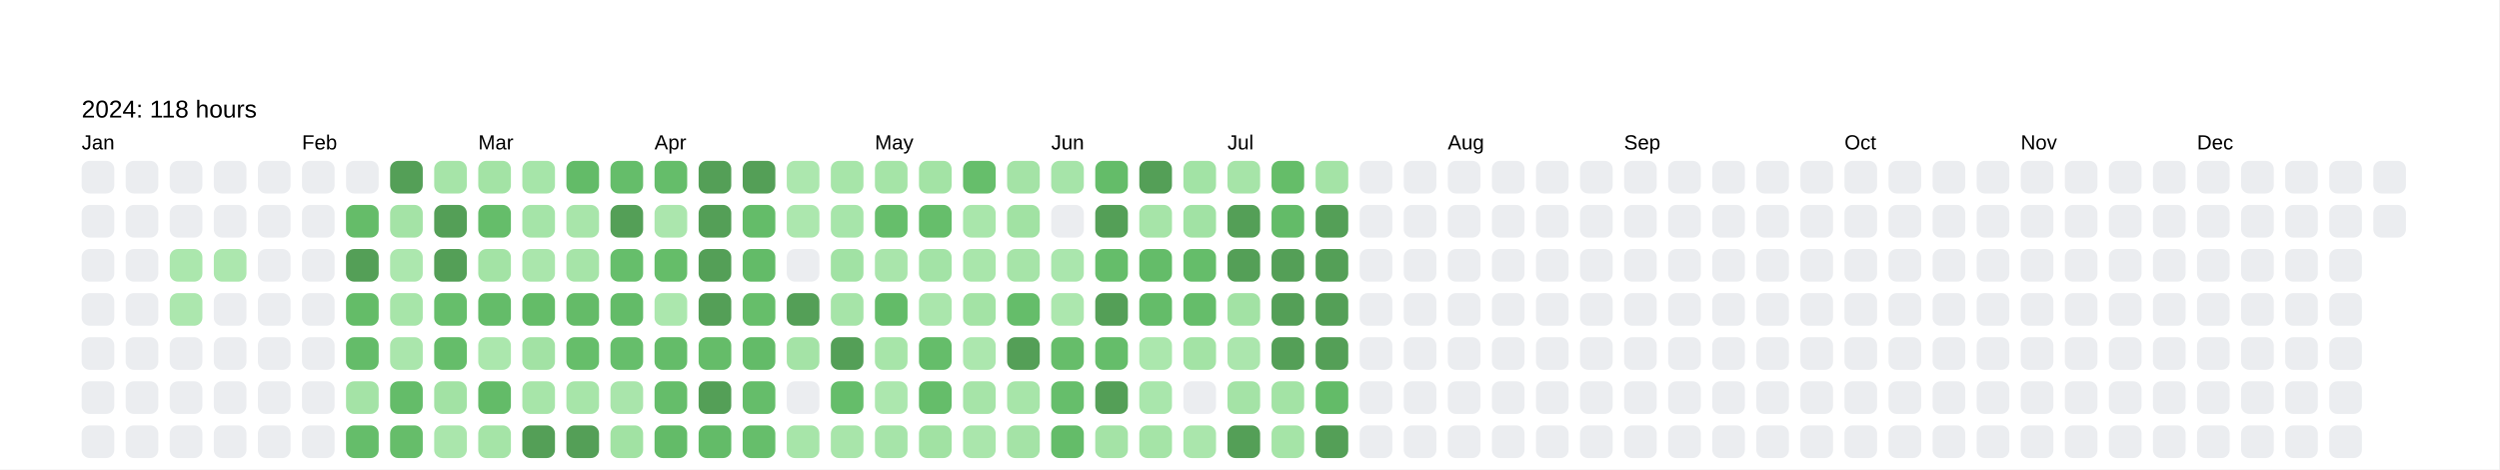
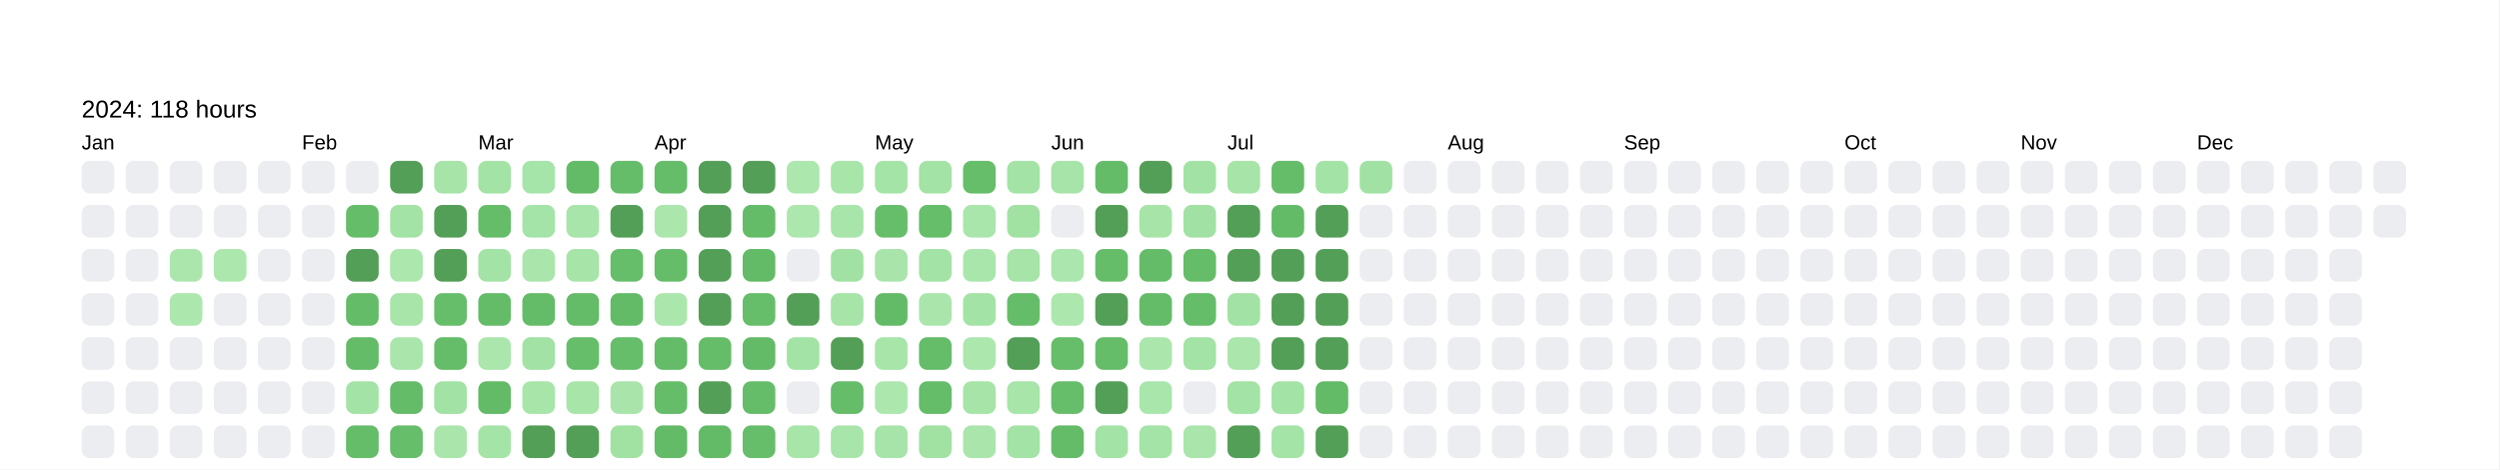
<svg xmlns="http://www.w3.org/2000/svg" baseProfile="full" height="57.5mm" version="1.1" viewBox="0,0,306.2,57.5" width="306.2mm">
  <defs />
  <rect fill="#FFFFFF" height="57.5" width="306.2" x="0" y="0" />
  <text fill="#000000" style="font-size:6px; font-family:Arial; font-weight:bold;" x="10" y="10" />
  <text fill="#000000" style="font-size:3px; font-family:Arial;" x="10" y="14.4">2024: 118 hours</text>
  <text fill="#000000" style="font-size:2.5px; font-family:Arial" x="10" y="18.3">Jan</text>
  <rect fill="#EBEDF0" height="4" rx="1" ry="1" width="4" x="10" y="19.7" />
  <rect fill="#EBEDF0" height="4" rx="1" ry="1" width="4" x="10" y="25.1" />
  <rect fill="#EBEDF0" height="4" rx="1" ry="1" width="4" x="10" y="30.5" />
  <rect fill="#EBEDF0" height="4" rx="1" ry="1" width="4" x="10" y="35.9" />
  <rect fill="#EBEDF0" height="4" rx="1" ry="1" width="4" x="10" y="41.3" />
  <rect fill="#EBEDF0" height="4" rx="1" ry="1" width="4" x="10" y="46.7" />
  <rect fill="#EBEDF0" height="4" rx="1" ry="1" width="4" x="10" y="52.1" />
  <rect fill="#EBEDF0" height="4" rx="1" ry="1" width="4" x="15.4" y="19.7" />
  <rect fill="#EBEDF0" height="4" rx="1" ry="1" width="4" x="15.4" y="25.1" />
  <rect fill="#EBEDF0" height="4" rx="1" ry="1" width="4" x="15.4" y="30.5" />
  <rect fill="#EBEDF0" height="4" rx="1" ry="1" width="4" x="15.4" y="35.9" />
  <rect fill="#EBEDF0" height="4" rx="1" ry="1" width="4" x="15.4" y="41.3" />
  <rect fill="#EBEDF0" height="4" rx="1" ry="1" width="4" x="15.4" y="46.7" />
  <rect fill="#EBEDF0" height="4" rx="1" ry="1" width="4" x="15.4" y="52.1" />
  <rect fill="#EBEDF0" height="4" rx="1" ry="1" width="4" x="20.8" y="19.7" />
  <rect fill="#EBEDF0" height="4" rx="1" ry="1" width="4" x="20.8" y="25.1" />
  <rect fill="#abe7ad" height="4" rx="1" ry="1" width="4" x="20.8" y="30.5" />
  <rect fill="#ace7ae" height="4" rx="1" ry="1" width="4" x="20.8" y="35.9" />
  <rect fill="#EBEDF0" height="4" rx="1" ry="1" width="4" x="20.8" y="41.3" />
  <rect fill="#EBEDF0" height="4" rx="1" ry="1" width="4" x="20.8" y="46.7" />
  <rect fill="#EBEDF0" height="4" rx="1" ry="1" width="4" x="20.8" y="52.1" />
  <rect fill="#EBEDF0" height="4" rx="1" ry="1" width="4" x="26.2" y="19.7" />
  <rect fill="#EBEDF0" height="4" rx="1" ry="1" width="4" x="26.2" y="25.1" />
  <rect fill="#ace7ae" height="4" rx="1" ry="1" width="4" x="26.2" y="30.5" />
  <rect fill="#EBEDF0" height="4" rx="1" ry="1" width="4" x="26.2" y="35.9" />
  <rect fill="#EBEDF0" height="4" rx="1" ry="1" width="4" x="26.2" y="41.3" />
  <rect fill="#EBEDF0" height="4" rx="1" ry="1" width="4" x="26.2" y="46.7" />
  <rect fill="#EBEDF0" height="4" rx="1" ry="1" width="4" x="26.2" y="52.1" />
  <rect fill="#EBEDF0" height="4" rx="1" ry="1" width="4" x="31.6" y="19.7" />
  <rect fill="#EBEDF0" height="4" rx="1" ry="1" width="4" x="31.6" y="25.1" />
  <rect fill="#EBEDF0" height="4" rx="1" ry="1" width="4" x="31.6" y="30.5" />
  <rect fill="#EBEDF0" height="4" rx="1" ry="1" width="4" x="31.6" y="35.9" />
  <rect fill="#EBEDF0" height="4" rx="1" ry="1" width="4" x="31.6" y="41.3" />
  <rect fill="#EBEDF0" height="4" rx="1" ry="1" width="4" x="31.6" y="46.7" />
  <rect fill="#EBEDF0" height="4" rx="1" ry="1" width="4" x="31.6" y="52.1" />
  <text fill="#000000" style="font-size:2.5px; font-family:Arial" x="37.0" y="18.3">Feb</text>
  <rect fill="#EBEDF0" height="4" rx="1" ry="1" width="4" x="37.0" y="19.7" />
  <rect fill="#EBEDF0" height="4" rx="1" ry="1" width="4" x="37.0" y="25.1" />
  <rect fill="#EBEDF0" height="4" rx="1" ry="1" width="4" x="37.0" y="30.5" />
  <rect fill="#EBEDF0" height="4" rx="1" ry="1" width="4" x="37.0" y="35.9" />
  <rect fill="#EBEDF0" height="4" rx="1" ry="1" width="4" x="37.0" y="41.3" />
  <rect fill="#EBEDF0" height="4" rx="1" ry="1" width="4" x="37.0" y="46.7" />
  <rect fill="#EBEDF0" height="4" rx="1" ry="1" width="4" x="37.0" y="52.1" />
  <rect fill="#EBEDF0" height="4" rx="1" ry="1" width="4" x="42.4" y="19.7" />
  <rect fill="#65bc69" height="4" rx="1" ry="1" width="4" x="42.4" y="25.1" />
  <rect fill="#549F57" height="4" rx="1" ry="1" width="4" x="42.4" y="30.5" />
  <rect fill="#64bc68" height="4" rx="1" ry="1" width="4" x="42.4" y="35.9" />
  <rect fill="#64bc69" height="4" rx="1" ry="1" width="4" x="42.4" y="41.3" />
  <rect fill="#a4e3a6" height="4" rx="1" ry="1" width="4" x="42.4" y="46.7" />
  <rect fill="#65bd6a" height="4" rx="1" ry="1" width="4" x="42.4" y="52.1" />
  <rect fill="#549F57" height="4" rx="1" ry="1" width="4" x="47.8" y="19.7" />
  <rect fill="#a4e3a6" height="4" rx="1" ry="1" width="4" x="47.8" y="25.1" />
  <rect fill="#ace7ae" height="4" rx="1" ry="1" width="4" x="47.8" y="30.5" />
  <rect fill="#a7e5a9" height="4" rx="1" ry="1" width="4" x="47.8" y="35.9" />
  <rect fill="#aae6ac" height="4" rx="1" ry="1" width="4" x="47.8" y="41.3" />
  <rect fill="#64bc69" height="4" rx="1" ry="1" width="4" x="47.8" y="46.7" />
  <rect fill="#66bd6a" height="4" rx="1" ry="1" width="4" x="47.8" y="52.1" />
  <rect fill="#a6e4a8" height="4" rx="1" ry="1" width="4" x="53.2" y="19.7" />
  <rect fill="#549F57" height="4" rx="1" ry="1" width="4" x="53.2" y="25.1" />
  <rect fill="#549F57" height="4" rx="1" ry="1" width="4" x="53.2" y="30.5" />
  <rect fill="#66be6b" height="4" rx="1" ry="1" width="4" x="53.2" y="35.9" />
  <rect fill="#65bd6a" height="4" rx="1" ry="1" width="4" x="53.2" y="41.3" />
  <rect fill="#a2e2a4" height="4" rx="1" ry="1" width="4" x="53.2" y="46.7" />
  <rect fill="#aae6ac" height="4" rx="1" ry="1" width="4" x="53.2" y="52.1" />
  <text fill="#000000" style="font-size:2.5px; font-family:Arial" x="58.6" y="18.3">Mar</text>
  <rect fill="#a3e3a5" height="4" rx="1" ry="1" width="4" x="58.6" y="19.7" />
  <rect fill="#65bd6a" height="4" rx="1" ry="1" width="4" x="58.6" y="25.1" />
  <rect fill="#a3e3a5" height="4" rx="1" ry="1" width="4" x="58.6" y="30.5" />
  <rect fill="#64bc69" height="4" rx="1" ry="1" width="4" x="58.6" y="35.9" />
  <rect fill="#abe7ad" height="4" rx="1" ry="1" width="4" x="58.6" y="41.3" />
  <rect fill="#63bb68" height="4" rx="1" ry="1" width="4" x="58.6" y="46.7" />
  <rect fill="#a5e4a7" height="4" rx="1" ry="1" width="4" x="58.6" y="52.1" />
  <rect fill="#a6e5a9" height="4" rx="1" ry="1" width="4" x="64" y="19.7" />
  <rect fill="#a5e4a8" height="4" rx="1" ry="1" width="4" x="64" y="25.1" />
  <rect fill="#aae6ac" height="4" rx="1" ry="1" width="4" x="64" y="30.5" />
  <rect fill="#64bc68" height="4" rx="1" ry="1" width="4" x="64" y="35.9" />
  <rect fill="#a2e2a4" height="4" rx="1" ry="1" width="4" x="64" y="41.3" />
  <rect fill="#a7e5a9" height="4" rx="1" ry="1" width="4" x="64" y="46.7" />
  <rect fill="#549F57" height="4" rx="1" ry="1" width="4" x="64" y="52.1" />
  <rect fill="#63bb68" height="4" rx="1" ry="1" width="4" x="69.4" y="19.7" />
  <rect fill="#a8e5aa" height="4" rx="1" ry="1" width="4" x="69.4" y="25.1" />
  <rect fill="#a6e4a8" height="4" rx="1" ry="1" width="4" x="69.4" y="30.5" />
  <rect fill="#64bb68" height="4" rx="1" ry="1" width="4" x="69.4" y="35.9" />
  <rect fill="#66be6a" height="4" rx="1" ry="1" width="4" x="69.4" y="41.3" />
  <rect fill="#a7e5a9" height="4" rx="1" ry="1" width="4" x="69.4" y="46.7" />
  <rect fill="#549F57" height="4" rx="1" ry="1" width="4" x="69.4" y="52.1" />
  <rect fill="#65bd6a" height="4" rx="1" ry="1" width="4" x="74.8" y="19.7" />
  <rect fill="#549F57" height="4" rx="1" ry="1" width="4" x="74.8" y="25.1" />
  <rect fill="#66be6b" height="4" rx="1" ry="1" width="4" x="74.8" y="30.5" />
  <rect fill="#63bb68" height="4" rx="1" ry="1" width="4" x="74.8" y="35.9" />
  <rect fill="#66be6b" height="4" rx="1" ry="1" width="4" x="74.8" y="41.3" />
  <rect fill="#a9e5ab" height="4" rx="1" ry="1" width="4" x="74.8" y="46.7" />
  <rect fill="#a1e2a3" height="4" rx="1" ry="1" width="4" x="74.8" y="52.1" />
  <text fill="#000000" style="font-size:2.5px; font-family:Arial" x="80.2" y="18.3">Apr</text>
  <rect fill="#65bd6a" height="4" rx="1" ry="1" width="4" x="80.2" y="19.7" />
  <rect fill="#abe6ad" height="4" rx="1" ry="1" width="4" x="80.2" y="25.1" />
  <rect fill="#65bd69" height="4" rx="1" ry="1" width="4" x="80.2" y="30.5" />
  <rect fill="#abe7ad" height="4" rx="1" ry="1" width="4" x="80.2" y="35.9" />
  <rect fill="#64bc69" height="4" rx="1" ry="1" width="4" x="80.2" y="41.3" />
  <rect fill="#65bd6a" height="4" rx="1" ry="1" width="4" x="80.2" y="46.7" />
  <rect fill="#63bb68" height="4" rx="1" ry="1" width="4" x="80.2" y="52.1" />
  <rect fill="#549F57" height="4" rx="1" ry="1" width="4" x="85.6" y="19.7" />
  <rect fill="#549F57" height="4" rx="1" ry="1" width="4" x="85.6" y="25.1" />
  <rect fill="#549F57" height="4" rx="1" ry="1" width="4" x="85.6" y="30.5" />
  <rect fill="#549F57" height="4" rx="1" ry="1" width="4" x="85.6" y="35.9" />
  <rect fill="#65bc69" height="4" rx="1" ry="1" width="4" x="85.6" y="41.3" />
  <rect fill="#549F57" height="4" rx="1" ry="1" width="4" x="85.6" y="46.7" />
  <rect fill="#63bb68" height="4" rx="1" ry="1" width="4" x="85.6" y="52.1" />
  <rect fill="#549F57" height="4" rx="1" ry="1" width="4" x="91" y="19.7" />
  <rect fill="#64bc69" height="4" rx="1" ry="1" width="4" x="91" y="25.1" />
  <rect fill="#63bb68" height="4" rx="1" ry="1" width="4" x="91" y="30.5" />
  <rect fill="#66be6a" height="4" rx="1" ry="1" width="4" x="91" y="35.9" />
  <rect fill="#63bb68" height="4" rx="1" ry="1" width="4" x="91" y="41.3" />
  <rect fill="#65bd6a" height="4" rx="1" ry="1" width="4" x="91" y="46.7" />
  <rect fill="#66be6b" height="4" rx="1" ry="1" width="4" x="91" y="52.1" />
  <rect fill="#ace7ae" height="4" rx="1" ry="1" width="4" x="96.4" y="19.7" />
  <rect fill="#ace7ae" height="4" rx="1" ry="1" width="4" x="96.4" y="25.1" />
  <rect fill="#EBEDF0" height="4" rx="1" ry="1" width="4" x="96.4" y="30.5" />
  <rect fill="#549F57" height="4" rx="1" ry="1" width="4" x="96.4" y="35.9" />
  <rect fill="#a4e3a6" height="4" rx="1" ry="1" width="4" x="96.4" y="41.3" />
  <rect fill="#EBEDF0" height="4" rx="1" ry="1" width="4" x="96.4" y="46.7" />
  <rect fill="#a7e5a9" height="4" rx="1" ry="1" width="4" x="96.4" y="52.1" />
  <rect fill="#a7e5a9" height="4" rx="1" ry="1" width="4" x="101.8" y="19.7" />
  <rect fill="#a7e5aa" height="4" rx="1" ry="1" width="4" x="101.8" y="25.1" />
  <rect fill="#a1e2a4" height="4" rx="1" ry="1" width="4" x="101.8" y="30.5" />
  <rect fill="#a6e4a8" height="4" rx="1" ry="1" width="4" x="101.8" y="35.9" />
  <rect fill="#549F57" height="4" rx="1" ry="1" width="4" x="101.8" y="41.3" />
  <rect fill="#65bd6a" height="4" rx="1" ry="1" width="4" x="101.8" y="46.7" />
  <rect fill="#a8e5aa" height="4" rx="1" ry="1" width="4" x="101.8" y="52.1" />
  <text fill="#000000" style="font-size:2.5px; font-family:Arial" x="107.2" y="18.3">May</text>
  <rect fill="#a5e4a7" height="4" rx="1" ry="1" width="4" x="107.2" y="19.7" />
  <rect fill="#66be6b" height="4" rx="1" ry="1" width="4" x="107.2" y="25.1" />
  <rect fill="#a9e5ab" height="4" rx="1" ry="1" width="4" x="107.2" y="30.5" />
  <rect fill="#63bb68" height="4" rx="1" ry="1" width="4" x="107.2" y="35.9" />
  <rect fill="#a7e5a9" height="4" rx="1" ry="1" width="4" x="107.2" y="41.3" />
  <rect fill="#ace7ae" height="4" rx="1" ry="1" width="4" x="107.2" y="46.7" />
  <rect fill="#a6e4a9" height="4" rx="1" ry="1" width="4" x="107.2" y="52.1" />
  <rect fill="#a3e3a5" height="4" rx="1" ry="1" width="4" x="112.6" y="19.7" />
  <rect fill="#66be6b" height="4" rx="1" ry="1" width="4" x="112.6" y="25.1" />
  <rect fill="#a3e3a6" height="4" rx="1" ry="1" width="4" x="112.6" y="30.5" />
  <rect fill="#aae6ac" height="4" rx="1" ry="1" width="4" x="112.6" y="35.9" />
  <rect fill="#65bd6a" height="4" rx="1" ry="1" width="4" x="112.6" y="41.3" />
  <rect fill="#65bd6a" height="4" rx="1" ry="1" width="4" x="112.6" y="46.7" />
  <rect fill="#a1e2a3" height="4" rx="1" ry="1" width="4" x="112.6" y="52.1" />
  <rect fill="#66be6b" height="4" rx="1" ry="1" width="4" x="118" y="19.7" />
  <rect fill="#a9e6ab" height="4" rx="1" ry="1" width="4" x="118" y="25.1" />
  <rect fill="#a9e6ab" height="4" rx="1" ry="1" width="4" x="118" y="30.5" />
  <rect fill="#a3e3a5" height="4" rx="1" ry="1" width="4" x="118" y="35.9" />
  <rect fill="#ace7ae" height="4" rx="1" ry="1" width="4" x="118" y="41.3" />
  <rect fill="#a6e4a8" height="4" rx="1" ry="1" width="4" x="118" y="46.7" />
  <rect fill="#aae6ac" height="4" rx="1" ry="1" width="4" x="118" y="52.1" />
  <rect fill="#a4e3a6" height="4" rx="1" ry="1" width="4" x="123.4" y="19.7" />
  <rect fill="#a1e2a3" height="4" rx="1" ry="1" width="4" x="123.4" y="25.1" />
  <rect fill="#a6e4a8" height="4" rx="1" ry="1" width="4" x="123.4" y="30.5" />
  <rect fill="#65bd6a" height="4" rx="1" ry="1" width="4" x="123.4" y="35.9" />
  <rect fill="#549F57" height="4" rx="1" ry="1" width="4" x="123.4" y="41.3" />
  <rect fill="#a7e5a9" height="4" rx="1" ry="1" width="4" x="123.4" y="46.7" />
  <rect fill="#a4e3a6" height="4" rx="1" ry="1" width="4" x="123.4" y="52.1" />
  <text fill="#000000" style="font-size:2.5px; font-family:Arial" x="128.8" y="18.3">Jun</text>
  <rect fill="#a6e4a9" height="4" rx="1" ry="1" width="4" x="128.8" y="19.7" />
  <rect fill="#EBEDF0" height="4" rx="1" ry="1" width="4" x="128.8" y="25.1" />
  <rect fill="#aae6ad" height="4" rx="1" ry="1" width="4" x="128.8" y="30.5" />
  <rect fill="#ace7ae" height="4" rx="1" ry="1" width="4" x="128.8" y="35.9" />
  <rect fill="#66bd6a" height="4" rx="1" ry="1" width="4" x="128.8" y="41.3" />
  <rect fill="#66be6b" height="4" rx="1" ry="1" width="4" x="128.8" y="46.7" />
  <rect fill="#64bc69" height="4" rx="1" ry="1" width="4" x="128.8" y="52.1" />
  <rect fill="#64bc69" height="4" rx="1" ry="1" width="4" x="134.2" y="19.7" />
  <rect fill="#549F57" height="4" rx="1" ry="1" width="4" x="134.2" y="25.1" />
  <rect fill="#65bd6a" height="4" rx="1" ry="1" width="4" x="134.2" y="30.5" />
  <rect fill="#549F57" height="4" rx="1" ry="1" width="4" x="134.2" y="35.9" />
  <rect fill="#65bd6a" height="4" rx="1" ry="1" width="4" x="134.2" y="41.3" />
  <rect fill="#549F57" height="4" rx="1" ry="1" width="4" x="134.2" y="46.7" />
  <rect fill="#a4e3a6" height="4" rx="1" ry="1" width="4" x="134.2" y="52.1" />
  <rect fill="#549F57" height="4" rx="1" ry="1" width="4" x="139.6" y="19.7" />
  <rect fill="#a6e4a8" height="4" rx="1" ry="1" width="4" x="139.6" y="25.1" />
  <rect fill="#64bc69" height="4" rx="1" ry="1" width="4" x="139.6" y="30.5" />
  <rect fill="#64bc69" height="4" rx="1" ry="1" width="4" x="139.6" y="35.9" />
  <rect fill="#abe7ad" height="4" rx="1" ry="1" width="4" x="139.6" y="41.3" />
  <rect fill="#a9e6ac" height="4" rx="1" ry="1" width="4" x="139.6" y="46.7" />
  <rect fill="#a5e4a7" height="4" rx="1" ry="1" width="4" x="139.6" y="52.1" />
  <rect fill="#a2e3a5" height="4" rx="1" ry="1" width="4" x="145" y="19.7" />
  <rect fill="#a1e2a4" height="4" rx="1" ry="1" width="4" x="145" y="25.1" />
  <rect fill="#65bd6a" height="4" rx="1" ry="1" width="4" x="145" y="30.5" />
  <rect fill="#65bd6a" height="4" rx="1" ry="1" width="4" x="145" y="35.9" />
  <rect fill="#a3e3a5" height="4" rx="1" ry="1" width="4" x="145" y="41.3" />
  <rect fill="#EBEDF0" height="4" rx="1" ry="1" width="4" x="145" y="46.7" />
  <rect fill="#aae6ac" height="4" rx="1" ry="1" width="4" x="145" y="52.1" />
  <text fill="#000000" style="font-size:2.5px; font-family:Arial" x="150.4" y="18.3">Jul</text>
  <rect fill="#a6e4a8" height="4" rx="1" ry="1" width="4" x="150.4" y="19.7" />
  <rect fill="#549F57" height="4" rx="1" ry="1" width="4" x="150.4" y="25.1" />
  <rect fill="#549F57" height="4" rx="1" ry="1" width="4" x="150.4" y="30.5" />
  <rect fill="#a2e2a4" height="4" rx="1" ry="1" width="4" x="150.4" y="35.9" />
  <rect fill="#abe6ad" height="4" rx="1" ry="1" width="4" x="150.4" y="41.3" />
  <rect fill="#a4e3a6" height="4" rx="1" ry="1" width="4" x="150.4" y="46.7" />
  <rect fill="#549F57" height="4" rx="1" ry="1" width="4" x="150.4" y="52.1" />
  <rect fill="#65bd69" height="4" rx="1" ry="1" width="4" x="155.8" y="19.7" />
  <rect fill="#63bb68" height="4" rx="1" ry="1" width="4" x="155.8" y="25.1" />
  <rect fill="#549F57" height="4" rx="1" ry="1" width="4" x="155.8" y="30.5" />
  <rect fill="#549F57" height="4" rx="1" ry="1" width="4" x="155.8" y="35.9" />
  <rect fill="#549F57" height="4" rx="1" ry="1" width="4" x="155.8" y="41.3" />
  <rect fill="#a3e3a5" height="4" rx="1" ry="1" width="4" x="155.8" y="46.7" />
  <rect fill="#a5e4a7" height="4" rx="1" ry="1" width="4" x="155.8" y="52.1" />
  <rect fill="#a4e3a6" height="4" rx="1" ry="1" width="4" x="161.2" y="19.7" />
  <rect fill="#549F57" height="4" rx="1" ry="1" width="4" x="161.2" y="25.1" />
  <rect fill="#549F57" height="4" rx="1" ry="1" width="4" x="161.2" y="30.5" />
  <rect fill="#549F57" height="4" rx="1" ry="1" width="4" x="161.2" y="35.9" />
  <rect fill="#549F57" height="4" rx="1" ry="1" width="4" x="161.2" y="41.3" />
  <rect fill="#63bb68" height="4" rx="1" ry="1" width="4" x="161.2" y="46.7" />
  <rect fill="#549F57" height="4" rx="1" ry="1" width="4" x="161.2" y="52.1" />
-   <rect fill="#EBEDF0" height="4" rx="1" ry="1" width="4" x="166.6" y="19.7" />
+   <rect fill="#a1e2a4" height="4" rx="1" ry="1" width="4" x="166.6" y="19.7" />
  <rect fill="#EBEDF0" height="4" rx="1" ry="1" width="4" x="166.6" y="25.1" />
  <rect fill="#EBEDF0" height="4" rx="1" ry="1" width="4" x="166.6" y="30.5" />
  <rect fill="#EBEDF0" height="4" rx="1" ry="1" width="4" x="166.6" y="35.9" />
  <rect fill="#EBEDF0" height="4" rx="1" ry="1" width="4" x="166.6" y="41.3" />
  <rect fill="#EBEDF0" height="4" rx="1" ry="1" width="4" x="166.6" y="46.7" />
  <rect fill="#EBEDF0" height="4" rx="1" ry="1" width="4" x="166.6" y="52.1" />
  <rect fill="#EBEDF0" height="4" rx="1" ry="1" width="4" x="172" y="19.7" />
  <rect fill="#EBEDF0" height="4" rx="1" ry="1" width="4" x="172" y="25.1" />
  <rect fill="#EBEDF0" height="4" rx="1" ry="1" width="4" x="172" y="30.5" />
  <rect fill="#EBEDF0" height="4" rx="1" ry="1" width="4" x="172" y="35.9" />
  <rect fill="#EBEDF0" height="4" rx="1" ry="1" width="4" x="172" y="41.3" />
  <rect fill="#EBEDF0" height="4" rx="1" ry="1" width="4" x="172" y="46.7" />
  <rect fill="#EBEDF0" height="4" rx="1" ry="1" width="4" x="172" y="52.1" />
  <text fill="#000000" style="font-size:2.5px; font-family:Arial" x="177.4" y="18.3">Aug</text>
  <rect fill="#EBEDF0" height="4" rx="1" ry="1" width="4" x="177.4" y="19.7" />
  <rect fill="#EBEDF0" height="4" rx="1" ry="1" width="4" x="177.4" y="25.1" />
  <rect fill="#EBEDF0" height="4" rx="1" ry="1" width="4" x="177.4" y="30.5" />
  <rect fill="#EBEDF0" height="4" rx="1" ry="1" width="4" x="177.4" y="35.9" />
  <rect fill="#EBEDF0" height="4" rx="1" ry="1" width="4" x="177.4" y="41.3" />
  <rect fill="#EBEDF0" height="4" rx="1" ry="1" width="4" x="177.4" y="46.7" />
  <rect fill="#EBEDF0" height="4" rx="1" ry="1" width="4" x="177.4" y="52.1" />
  <rect fill="#EBEDF0" height="4" rx="1" ry="1" width="4" x="182.8" y="19.7" />
  <rect fill="#EBEDF0" height="4" rx="1" ry="1" width="4" x="182.8" y="25.1" />
  <rect fill="#EBEDF0" height="4" rx="1" ry="1" width="4" x="182.8" y="30.5" />
  <rect fill="#EBEDF0" height="4" rx="1" ry="1" width="4" x="182.8" y="35.9" />
  <rect fill="#EBEDF0" height="4" rx="1" ry="1" width="4" x="182.8" y="41.3" />
  <rect fill="#EBEDF0" height="4" rx="1" ry="1" width="4" x="182.8" y="46.7" />
  <rect fill="#EBEDF0" height="4" rx="1" ry="1" width="4" x="182.8" y="52.1" />
  <rect fill="#EBEDF0" height="4" rx="1" ry="1" width="4" x="188.2" y="19.7" />
  <rect fill="#EBEDF0" height="4" rx="1" ry="1" width="4" x="188.2" y="25.1" />
  <rect fill="#EBEDF0" height="4" rx="1" ry="1" width="4" x="188.2" y="30.5" />
  <rect fill="#EBEDF0" height="4" rx="1" ry="1" width="4" x="188.2" y="35.9" />
  <rect fill="#EBEDF0" height="4" rx="1" ry="1" width="4" x="188.2" y="41.3" />
  <rect fill="#EBEDF0" height="4" rx="1" ry="1" width="4" x="188.2" y="46.7" />
  <rect fill="#EBEDF0" height="4" rx="1" ry="1" width="4" x="188.2" y="52.1" />
  <rect fill="#EBEDF0" height="4" rx="1" ry="1" width="4" x="193.6" y="19.7" />
  <rect fill="#EBEDF0" height="4" rx="1" ry="1" width="4" x="193.6" y="25.1" />
  <rect fill="#EBEDF0" height="4" rx="1" ry="1" width="4" x="193.6" y="30.5" />
  <rect fill="#EBEDF0" height="4" rx="1" ry="1" width="4" x="193.6" y="35.9" />
  <rect fill="#EBEDF0" height="4" rx="1" ry="1" width="4" x="193.6" y="41.3" />
  <rect fill="#EBEDF0" height="4" rx="1" ry="1" width="4" x="193.6" y="46.7" />
  <rect fill="#EBEDF0" height="4" rx="1" ry="1" width="4" x="193.6" y="52.1" />
  <text fill="#000000" style="font-size:2.5px; font-family:Arial" x="199" y="18.3">Sep</text>
  <rect fill="#EBEDF0" height="4" rx="1" ry="1" width="4" x="199" y="19.7" />
  <rect fill="#EBEDF0" height="4" rx="1" ry="1" width="4" x="199" y="25.1" />
  <rect fill="#EBEDF0" height="4" rx="1" ry="1" width="4" x="199" y="30.5" />
  <rect fill="#EBEDF0" height="4" rx="1" ry="1" width="4" x="199" y="35.9" />
  <rect fill="#EBEDF0" height="4" rx="1" ry="1" width="4" x="199" y="41.3" />
  <rect fill="#EBEDF0" height="4" rx="1" ry="1" width="4" x="199" y="46.7" />
  <rect fill="#EBEDF0" height="4" rx="1" ry="1" width="4" x="199" y="52.1" />
  <rect fill="#EBEDF0" height="4" rx="1" ry="1" width="4" x="204.4" y="19.7" />
  <rect fill="#EBEDF0" height="4" rx="1" ry="1" width="4" x="204.4" y="25.1" />
  <rect fill="#EBEDF0" height="4" rx="1" ry="1" width="4" x="204.4" y="30.5" />
  <rect fill="#EBEDF0" height="4" rx="1" ry="1" width="4" x="204.4" y="35.9" />
  <rect fill="#EBEDF0" height="4" rx="1" ry="1" width="4" x="204.4" y="41.3" />
  <rect fill="#EBEDF0" height="4" rx="1" ry="1" width="4" x="204.4" y="46.7" />
  <rect fill="#EBEDF0" height="4" rx="1" ry="1" width="4" x="204.4" y="52.1" />
  <rect fill="#EBEDF0" height="4" rx="1" ry="1" width="4" x="209.8" y="19.7" />
  <rect fill="#EBEDF0" height="4" rx="1" ry="1" width="4" x="209.8" y="25.1" />
  <rect fill="#EBEDF0" height="4" rx="1" ry="1" width="4" x="209.8" y="30.5" />
  <rect fill="#EBEDF0" height="4" rx="1" ry="1" width="4" x="209.8" y="35.9" />
  <rect fill="#EBEDF0" height="4" rx="1" ry="1" width="4" x="209.8" y="41.3" />
  <rect fill="#EBEDF0" height="4" rx="1" ry="1" width="4" x="209.8" y="46.7" />
  <rect fill="#EBEDF0" height="4" rx="1" ry="1" width="4" x="209.8" y="52.1" />
  <rect fill="#EBEDF0" height="4" rx="1" ry="1" width="4" x="215.2" y="19.7" />
  <rect fill="#EBEDF0" height="4" rx="1" ry="1" width="4" x="215.2" y="25.1" />
  <rect fill="#EBEDF0" height="4" rx="1" ry="1" width="4" x="215.2" y="30.5" />
  <rect fill="#EBEDF0" height="4" rx="1" ry="1" width="4" x="215.2" y="35.9" />
  <rect fill="#EBEDF0" height="4" rx="1" ry="1" width="4" x="215.2" y="41.3" />
  <rect fill="#EBEDF0" height="4" rx="1" ry="1" width="4" x="215.2" y="46.7" />
  <rect fill="#EBEDF0" height="4" rx="1" ry="1" width="4" x="215.2" y="52.1" />
  <rect fill="#EBEDF0" height="4" rx="1" ry="1" width="4" x="220.6" y="19.7" />
  <rect fill="#EBEDF0" height="4" rx="1" ry="1" width="4" x="220.6" y="25.1" />
  <rect fill="#EBEDF0" height="4" rx="1" ry="1" width="4" x="220.6" y="30.5" />
  <rect fill="#EBEDF0" height="4" rx="1" ry="1" width="4" x="220.6" y="35.9" />
  <rect fill="#EBEDF0" height="4" rx="1" ry="1" width="4" x="220.6" y="41.3" />
  <rect fill="#EBEDF0" height="4" rx="1" ry="1" width="4" x="220.6" y="46.7" />
  <rect fill="#EBEDF0" height="4" rx="1" ry="1" width="4" x="220.6" y="52.1" />
  <text fill="#000000" style="font-size:2.5px; font-family:Arial" x="226" y="18.3">Oct</text>
  <rect fill="#EBEDF0" height="4" rx="1" ry="1" width="4" x="226" y="19.7" />
  <rect fill="#EBEDF0" height="4" rx="1" ry="1" width="4" x="226" y="25.1" />
  <rect fill="#EBEDF0" height="4" rx="1" ry="1" width="4" x="226" y="30.5" />
  <rect fill="#EBEDF0" height="4" rx="1" ry="1" width="4" x="226" y="35.9" />
  <rect fill="#EBEDF0" height="4" rx="1" ry="1" width="4" x="226" y="41.3" />
  <rect fill="#EBEDF0" height="4" rx="1" ry="1" width="4" x="226" y="46.7" />
  <rect fill="#EBEDF0" height="4" rx="1" ry="1" width="4" x="226" y="52.1" />
  <rect fill="#EBEDF0" height="4" rx="1" ry="1" width="4" x="231.4" y="19.7" />
  <rect fill="#EBEDF0" height="4" rx="1" ry="1" width="4" x="231.4" y="25.1" />
  <rect fill="#EBEDF0" height="4" rx="1" ry="1" width="4" x="231.4" y="30.5" />
  <rect fill="#EBEDF0" height="4" rx="1" ry="1" width="4" x="231.4" y="35.9" />
  <rect fill="#EBEDF0" height="4" rx="1" ry="1" width="4" x="231.4" y="41.3" />
  <rect fill="#EBEDF0" height="4" rx="1" ry="1" width="4" x="231.4" y="46.7" />
  <rect fill="#EBEDF0" height="4" rx="1" ry="1" width="4" x="231.4" y="52.1" />
  <rect fill="#EBEDF0" height="4" rx="1" ry="1" width="4" x="236.8" y="19.7" />
  <rect fill="#EBEDF0" height="4" rx="1" ry="1" width="4" x="236.8" y="25.1" />
  <rect fill="#EBEDF0" height="4" rx="1" ry="1" width="4" x="236.8" y="30.5" />
  <rect fill="#EBEDF0" height="4" rx="1" ry="1" width="4" x="236.8" y="35.9" />
  <rect fill="#EBEDF0" height="4" rx="1" ry="1" width="4" x="236.8" y="41.3" />
  <rect fill="#EBEDF0" height="4" rx="1" ry="1" width="4" x="236.8" y="46.7" />
  <rect fill="#EBEDF0" height="4" rx="1" ry="1" width="4" x="236.8" y="52.1" />
  <rect fill="#EBEDF0" height="4" rx="1" ry="1" width="4" x="242.2" y="19.7" />
  <rect fill="#EBEDF0" height="4" rx="1" ry="1" width="4" x="242.2" y="25.1" />
  <rect fill="#EBEDF0" height="4" rx="1" ry="1" width="4" x="242.2" y="30.5" />
  <rect fill="#EBEDF0" height="4" rx="1" ry="1" width="4" x="242.2" y="35.9" />
  <rect fill="#EBEDF0" height="4" rx="1" ry="1" width="4" x="242.2" y="41.3" />
  <rect fill="#EBEDF0" height="4" rx="1" ry="1" width="4" x="242.2" y="46.7" />
  <rect fill="#EBEDF0" height="4" rx="1" ry="1" width="4" x="242.2" y="52.1" />
  <text fill="#000000" style="font-size:2.5px; font-family:Arial" x="247.6" y="18.3">Nov</text>
  <rect fill="#EBEDF0" height="4" rx="1" ry="1" width="4" x="247.6" y="19.7" />
  <rect fill="#EBEDF0" height="4" rx="1" ry="1" width="4" x="247.6" y="25.1" />
  <rect fill="#EBEDF0" height="4" rx="1" ry="1" width="4" x="247.6" y="30.5" />
  <rect fill="#EBEDF0" height="4" rx="1" ry="1" width="4" x="247.6" y="35.9" />
  <rect fill="#EBEDF0" height="4" rx="1" ry="1" width="4" x="247.6" y="41.3" />
  <rect fill="#EBEDF0" height="4" rx="1" ry="1" width="4" x="247.6" y="46.7" />
  <rect fill="#EBEDF0" height="4" rx="1" ry="1" width="4" x="247.6" y="52.1" />
  <rect fill="#EBEDF0" height="4" rx="1" ry="1" width="4" x="253" y="19.7" />
  <rect fill="#EBEDF0" height="4" rx="1" ry="1" width="4" x="253" y="25.1" />
  <rect fill="#EBEDF0" height="4" rx="1" ry="1" width="4" x="253" y="30.5" />
  <rect fill="#EBEDF0" height="4" rx="1" ry="1" width="4" x="253" y="35.9" />
  <rect fill="#EBEDF0" height="4" rx="1" ry="1" width="4" x="253" y="41.3" />
  <rect fill="#EBEDF0" height="4" rx="1" ry="1" width="4" x="253" y="46.7" />
  <rect fill="#EBEDF0" height="4" rx="1" ry="1" width="4" x="253" y="52.1" />
  <rect fill="#EBEDF0" height="4" rx="1" ry="1" width="4" x="258.4" y="19.7" />
  <rect fill="#EBEDF0" height="4" rx="1" ry="1" width="4" x="258.4" y="25.1" />
  <rect fill="#EBEDF0" height="4" rx="1" ry="1" width="4" x="258.4" y="30.5" />
  <rect fill="#EBEDF0" height="4" rx="1" ry="1" width="4" x="258.4" y="35.9" />
  <rect fill="#EBEDF0" height="4" rx="1" ry="1" width="4" x="258.4" y="41.3" />
  <rect fill="#EBEDF0" height="4" rx="1" ry="1" width="4" x="258.4" y="46.7" />
  <rect fill="#EBEDF0" height="4" rx="1" ry="1" width="4" x="258.4" y="52.1" />
  <rect fill="#EBEDF0" height="4" rx="1" ry="1" width="4" x="263.8" y="19.7" />
  <rect fill="#EBEDF0" height="4" rx="1" ry="1" width="4" x="263.8" y="25.1" />
  <rect fill="#EBEDF0" height="4" rx="1" ry="1" width="4" x="263.8" y="30.5" />
  <rect fill="#EBEDF0" height="4" rx="1" ry="1" width="4" x="263.8" y="35.9" />
  <rect fill="#EBEDF0" height="4" rx="1" ry="1" width="4" x="263.8" y="41.3" />
  <rect fill="#EBEDF0" height="4" rx="1" ry="1" width="4" x="263.8" y="46.7" />
  <rect fill="#EBEDF0" height="4" rx="1" ry="1" width="4" x="263.8" y="52.1" />
  <text fill="#000000" style="font-size:2.5px; font-family:Arial" x="269.2" y="18.3">Dec</text>
  <rect fill="#EBEDF0" height="4" rx="1" ry="1" width="4" x="269.2" y="19.7" />
  <rect fill="#EBEDF0" height="4" rx="1" ry="1" width="4" x="269.2" y="25.1" />
  <rect fill="#EBEDF0" height="4" rx="1" ry="1" width="4" x="269.2" y="30.5" />
  <rect fill="#EBEDF0" height="4" rx="1" ry="1" width="4" x="269.2" y="35.9" />
  <rect fill="#EBEDF0" height="4" rx="1" ry="1" width="4" x="269.2" y="41.3" />
  <rect fill="#EBEDF0" height="4" rx="1" ry="1" width="4" x="269.2" y="46.7" />
  <rect fill="#EBEDF0" height="4" rx="1" ry="1" width="4" x="269.2" y="52.1" />
  <rect fill="#EBEDF0" height="4" rx="1" ry="1" width="4" x="274.6" y="19.7" />
  <rect fill="#EBEDF0" height="4" rx="1" ry="1" width="4" x="274.6" y="25.1" />
  <rect fill="#EBEDF0" height="4" rx="1" ry="1" width="4" x="274.6" y="30.5" />
  <rect fill="#EBEDF0" height="4" rx="1" ry="1" width="4" x="274.6" y="35.9" />
  <rect fill="#EBEDF0" height="4" rx="1" ry="1" width="4" x="274.6" y="41.3" />
  <rect fill="#EBEDF0" height="4" rx="1" ry="1" width="4" x="274.6" y="46.7" />
  <rect fill="#EBEDF0" height="4" rx="1" ry="1" width="4" x="274.6" y="52.1" />
  <rect fill="#EBEDF0" height="4" rx="1" ry="1" width="4" x="280" y="19.7" />
  <rect fill="#EBEDF0" height="4" rx="1" ry="1" width="4" x="280" y="25.1" />
  <rect fill="#EBEDF0" height="4" rx="1" ry="1" width="4" x="280" y="30.5" />
  <rect fill="#EBEDF0" height="4" rx="1" ry="1" width="4" x="280" y="35.9" />
  <rect fill="#EBEDF0" height="4" rx="1" ry="1" width="4" x="280" y="41.3" />
  <rect fill="#EBEDF0" height="4" rx="1" ry="1" width="4" x="280" y="46.7" />
  <rect fill="#EBEDF0" height="4" rx="1" ry="1" width="4" x="280" y="52.1" />
  <rect fill="#EBEDF0" height="4" rx="1" ry="1" width="4" x="285.4" y="19.7" />
  <rect fill="#EBEDF0" height="4" rx="1" ry="1" width="4" x="285.4" y="25.1" />
  <rect fill="#EBEDF0" height="4" rx="1" ry="1" width="4" x="285.4" y="30.5" />
  <rect fill="#EBEDF0" height="4" rx="1" ry="1" width="4" x="285.4" y="35.9" />
  <rect fill="#EBEDF0" height="4" rx="1" ry="1" width="4" x="285.4" y="41.3" />
  <rect fill="#EBEDF0" height="4" rx="1" ry="1" width="4" x="285.4" y="46.7" />
  <rect fill="#EBEDF0" height="4" rx="1" ry="1" width="4" x="285.4" y="52.1" />
  <rect fill="#EBEDF0" height="4" rx="1" ry="1" width="4" x="290.8" y="19.7" />
  <rect fill="#EBEDF0" height="4" rx="1" ry="1" width="4" x="290.8" y="25.1" />
</svg>
